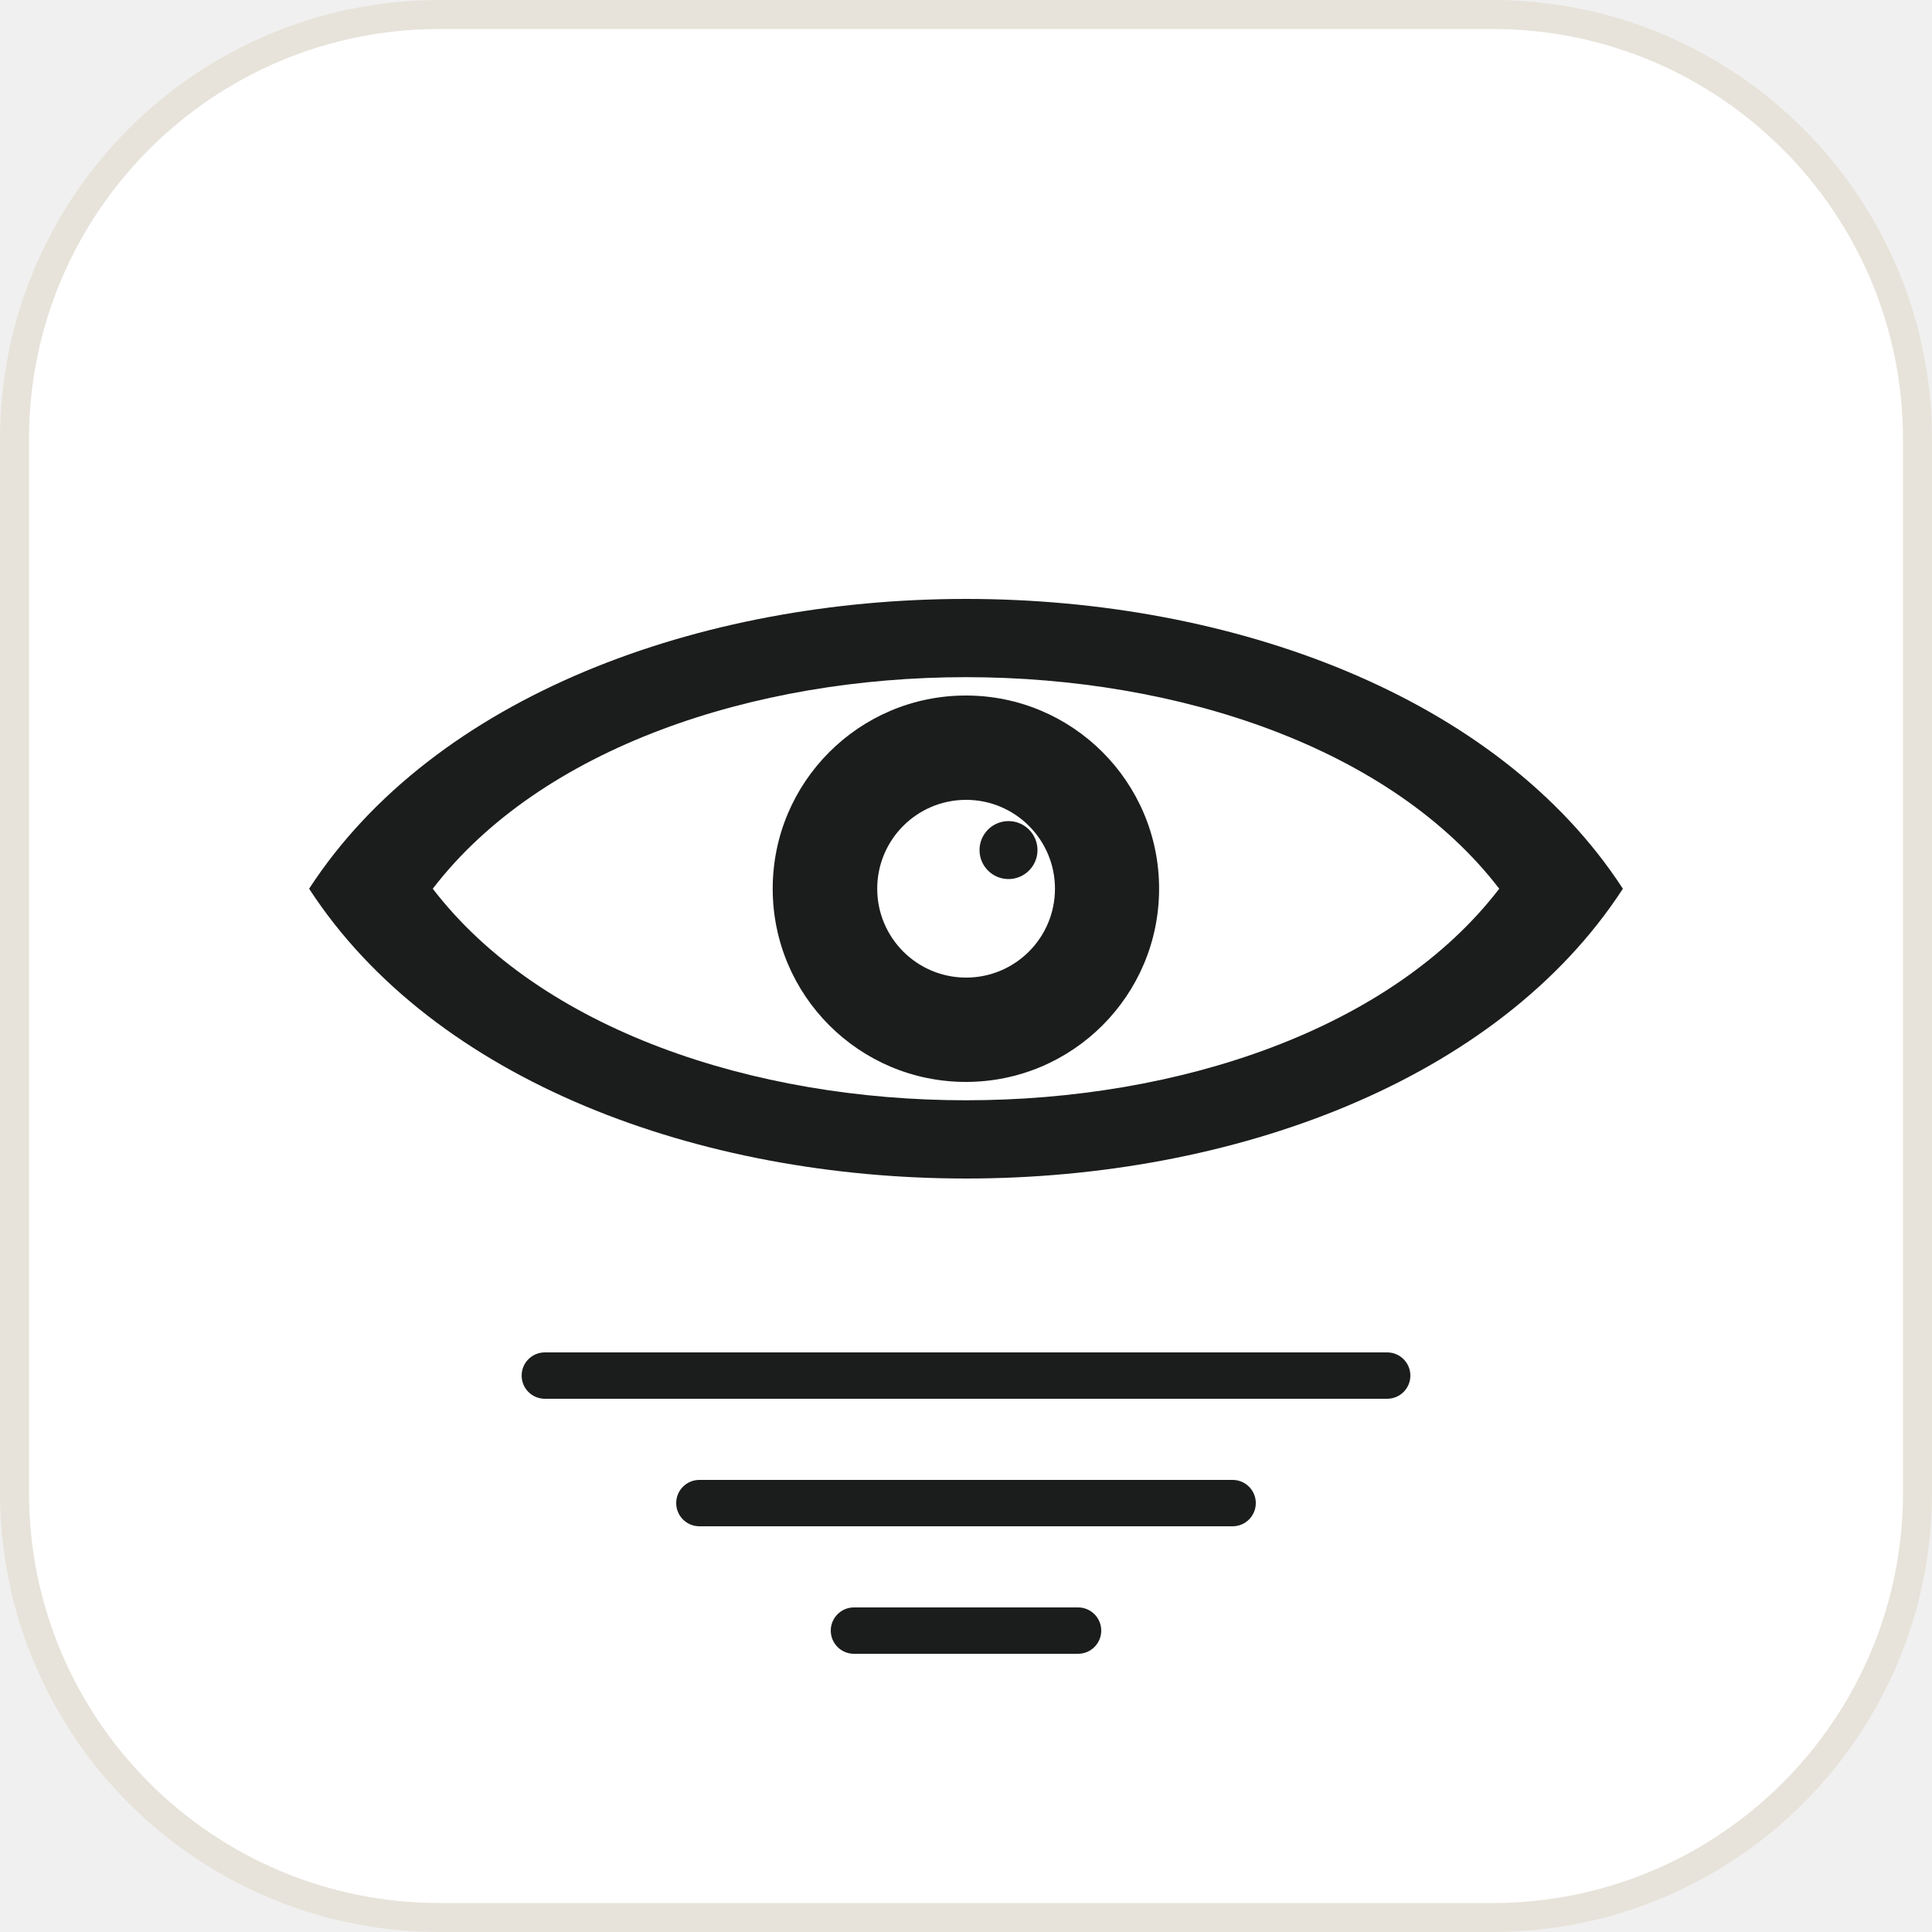
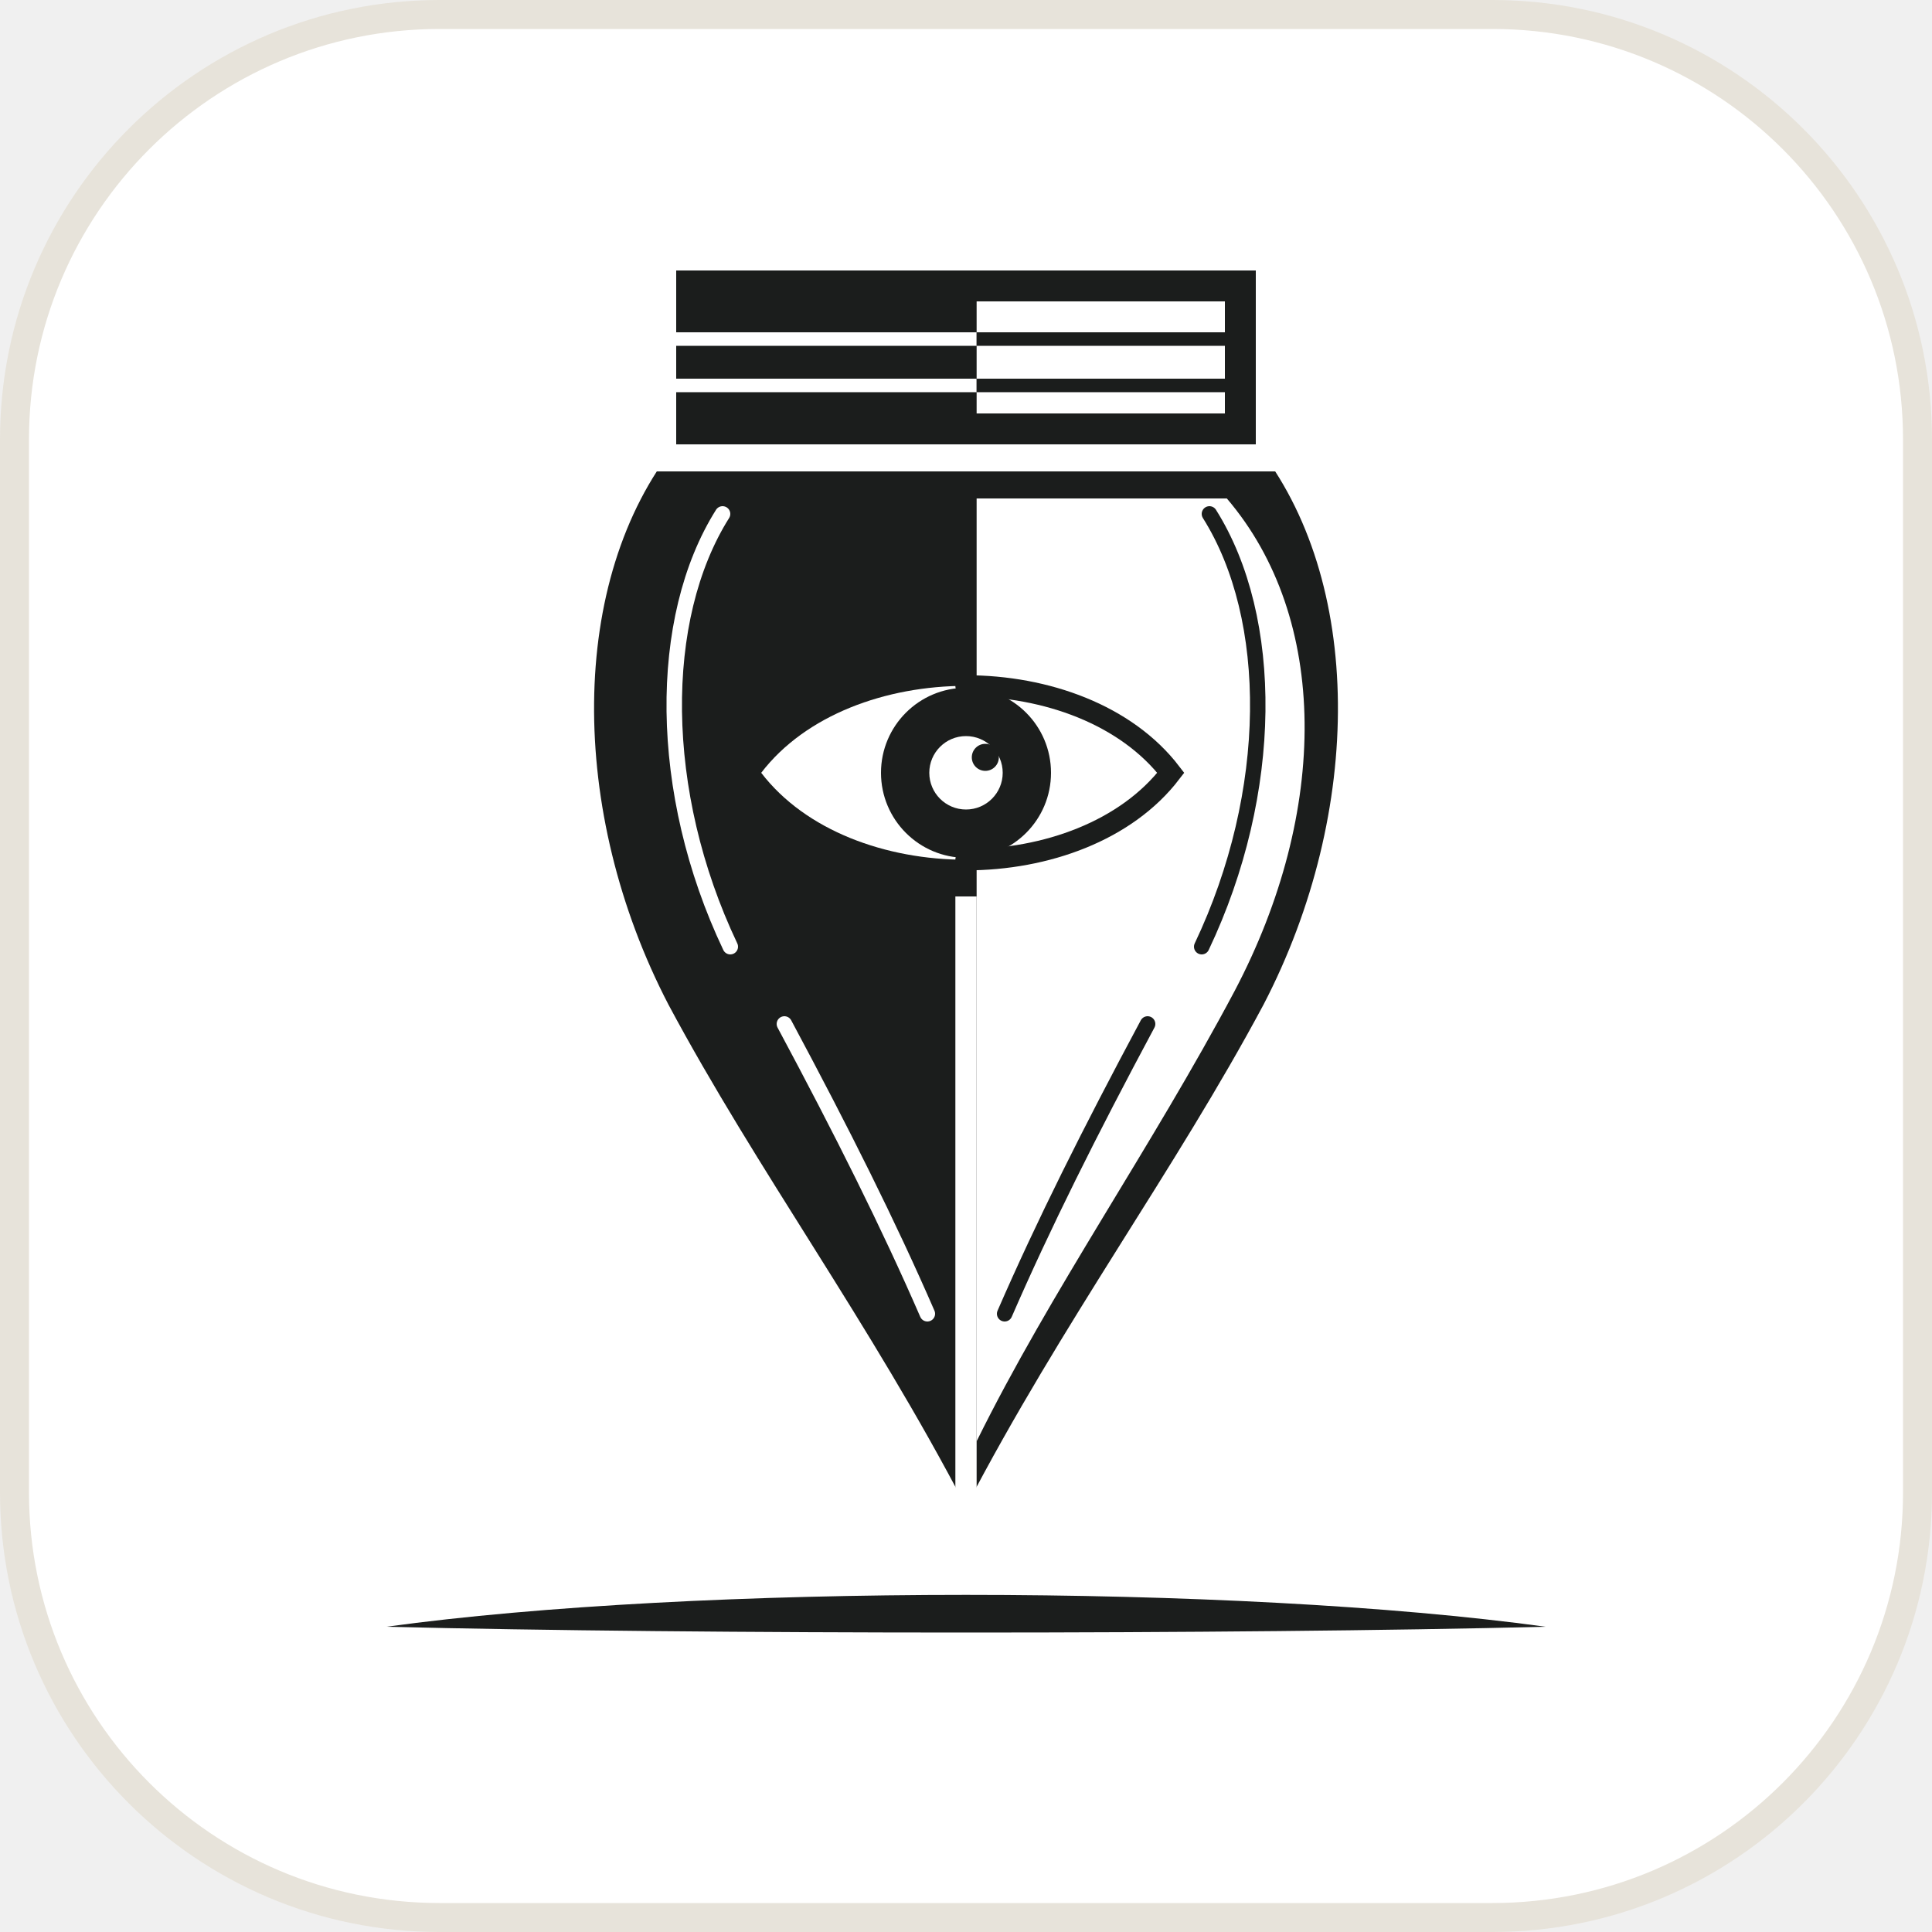
<svg xmlns="http://www.w3.org/2000/svg" viewBox="0 0 100 100" role="img" aria-label="EyeScribe">
  <style>
-   .tile{fill:#ffffff;stroke:#e7e3da}.ink{fill:#1b1d1c}
-   @media (prefers-color-scheme: dark){.tile{fill:#181c1b;stroke:#2a2f2d}.ink{fill:#ecedeb}}
+   .tile{fill:#ffffff;stroke:#e7e3da}.ink{fill:#1b1d1c}.line{stroke:#1b1d1c}
+   @media (prefers-color-scheme: dark){.tile{fill:#181c1b;stroke:#2a2f2d}.ink{fill:#ecedeb}.line{stroke:#ecedeb}}
</style>
+   <defs>
+     <mask id="escut" maskUnits="userSpaceOnUse" x="0" y="0" width="100" height="100">
+       <rect width="100" height="100" fill="#fff" />
+       <g fill="#000">
+         <rect x="50.55" y="15.6" width="12.85" height="5.8" />
+         <path d="M50.55 25.8 L63.5 25.8 C68.8 32 68.8 42 63.9 51.3 C59.6 59.4 54.4 66.8 50.55 74.6 Z" />
+         <rect x="30" y="23" width="40" height="1.4" />
+         <rect x="30" y="17.2" width="20.55" height=".7" />
+         <rect x="30" y="19.6" width="20.55" height=".7" />
+         <path d="M39.4 40 C44 34 56 34 60.6 40 C56 46 44 46 39.4 40 Z" />
+         <rect x="49.45" y="46.4" width="1.1" height="33" />
+       </g>
+       <circle cx="50" cy="40" r="4.4" fill="#fff" />
+       <circle cx="50" cy="40" r="1.9" fill="#000" />
+       <circle cx="51" cy="39.2" r=".7" fill="#fff" />
+       <g fill="none" stroke="#000" stroke-width=".8" stroke-linecap="round">
+         <path d="M37.4 26.6 C34 32 34 41 37.8 49" />
+         <path d="M40.6 53 C43.6 58.6 46 63.4 48 68" />
+       </g>
+     </mask>
+   </defs>
  <rect class="tile" x=".75" y=".75" width="98.5" height="98.5" rx="22" stroke-width="1.5" />
-   <g class="ink" fill-rule="evenodd">
-     <path d="M16 46 C29 26 71 26 84 46 C71 66 29 66 16 46 Z M22.4 46 C33.6 31.4 66.4 31.4 77.6 46 C66.4 60.6 33.6 60.6 22.4 46 Z" />
-     <path d="M50 36 A10 10 0 1 1 49.99 36 Z M50 41.4 A4.6 4.6 0 1 0 50.01 41.4 Z" />
-     <circle cx="52.2" cy="44" r="1.5" />
-     <rect x="27" y="70" width="46" height="2.4" rx="1.2" />
-     <rect x="35" y="76.6" width="30" height="2.4" rx="1.2" />
-     <rect x="43" y="83.2" width="14" height="2.4" rx="1.2" />
+   <g class="ink">
+     <path mask="url(#escut)" d="M35 14 L65 14 L65 23 C70.6 30 70.6 42 65.4 52 C60.8 60.6 55 68.4 50 78 C45 68.4 39.2 60.6 34.6 52 C29.4 42 29.4 30 35 23 Z" />
+     <path d="M20 84.2 C36 82 64 82 80 84.2 C64 84.6 36 84.6 20 84.2 Z" />
+     <rect x="50.55" y="17.2" width="12.85" height=".7" />
+     <rect x="50.55" y="19.6" width="12.85" height=".7" />
+   </g>
+   <g class="line" fill="none" stroke-linecap="round">
+     <path d="M50 35.5 C54.15 35.5 58.3 37 60.6 40 C58.3 43 54.15 44.5 50 44.5" stroke-width="1.1" />
+     <path d="M62.6 26.6 C66 32 66 41 62.2 49" stroke-width=".8" />
+     <path d="M59.4 53 C56.4 58.6 54 63.4 52 68" stroke-width=".8" />
  </g>
</svg>
